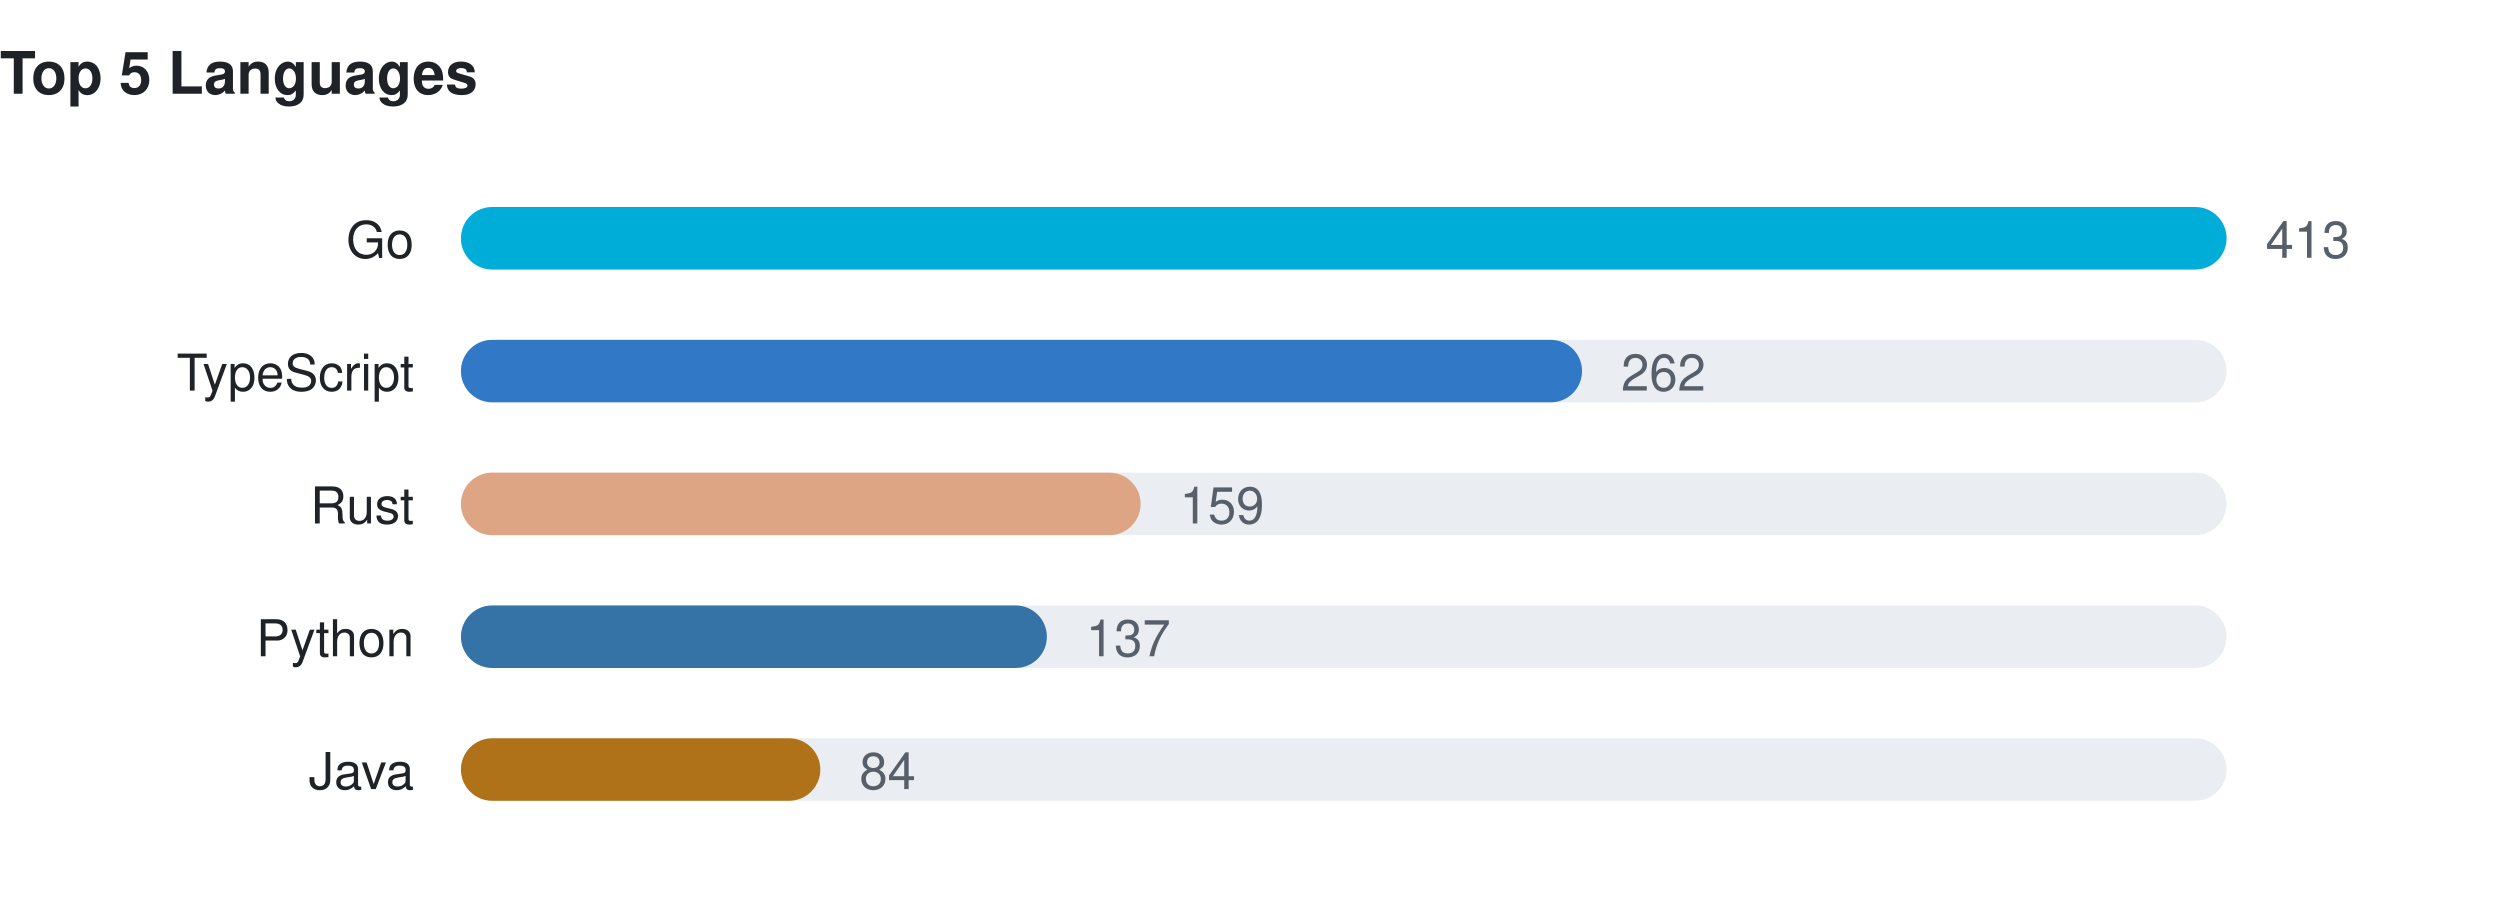
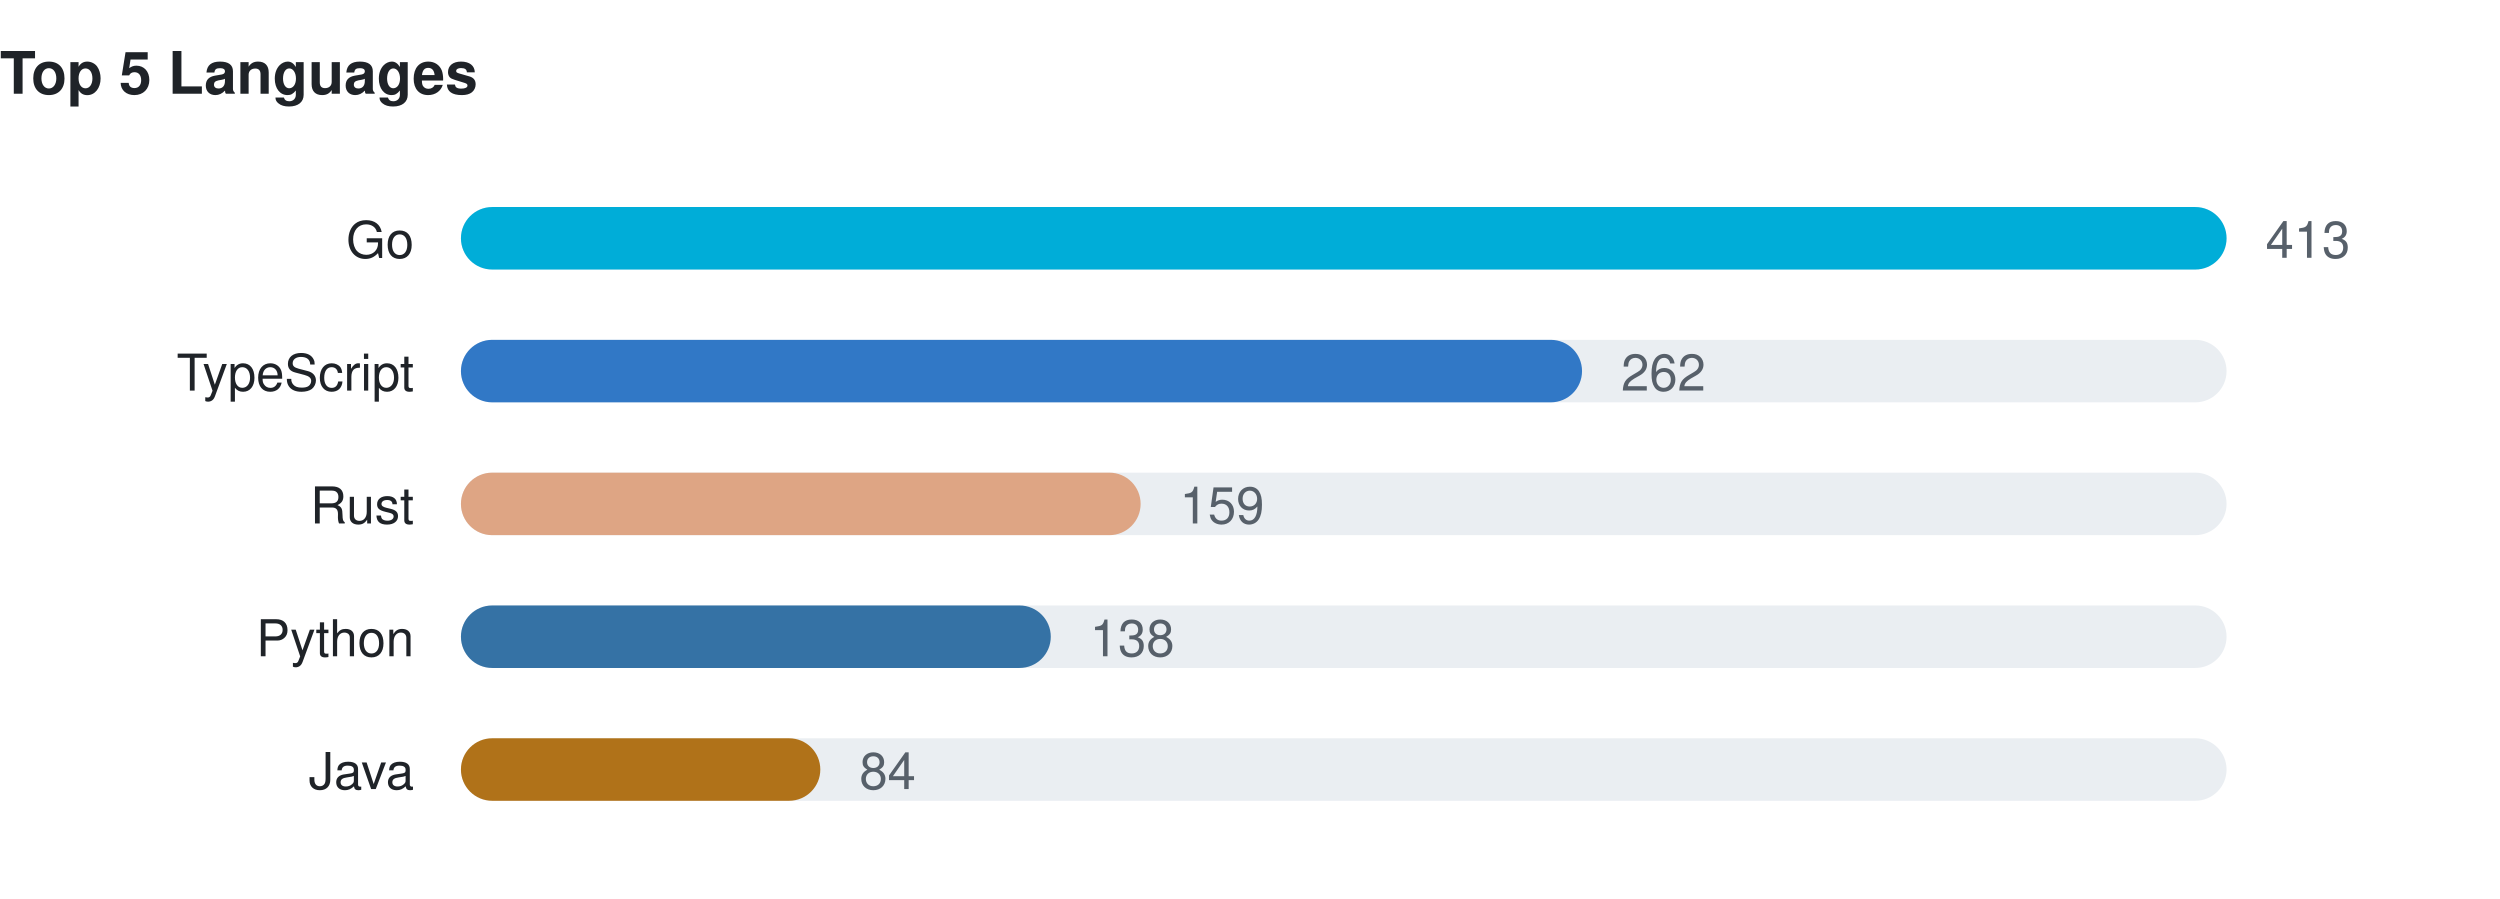
- <svg xmlns="http://www.w3.org/2000/svg" width="640" height="230" viewBox="0 0 640 230" role="img" aria-label="Top languages by solved problems: Go 413, TypeScript 262, Rust 159, Python 137, Java 84">
+ <svg xmlns="http://www.w3.org/2000/svg" width="640" height="230" viewBox="0 0 640 230" role="img" aria-label="Top languages by solved problems: Go 413, TypeScript 262, Rust 159, Python 138, Java 84">
  <style>
    text { font-family: -apple-system, BlinkMacSystemFont, "Segoe UI", Helvetica, Arial, sans-serif; }
    .title { font-size: 15px; font-weight: 600; fill: #1f2328; }
    .label { font-size: 13px; fill: #1f2328; }
    .count { font-size: 13px; fill: #57606a; }
    .track { fill: #eaeef2; }
    @media (prefers-color-scheme: dark) {
      .title { fill: #e6edf3; }
      .label { fill: #e6edf3; }
      .count { fill: #8b949e; }
      .track { fill: #30363d; }
    }
  </style>
  <text x="0" y="24" class="title">Top 5 Languages</text>
  <g transform="translate(0,44)">
    <text x="106" y="22.0" text-anchor="end" class="label">Go</text>
    <rect x="118" y="9.0" width="452" height="16" rx="8" class="track" />
    <rect x="118" y="9.0" width="452" height="16" rx="8" fill="#00ADD8" />
    <text x="580" y="22.0" class="count">413</text>
  </g>
  <g transform="translate(0,78)">
    <text x="106" y="22.0" text-anchor="end" class="label">TypeScript</text>
    <rect x="118" y="9.0" width="452" height="16" rx="8" class="track" />
    <rect x="118" y="9.0" width="287" height="16" rx="8" fill="#3178C6" />
    <text x="415" y="22.0" class="count">262</text>
  </g>
  <g transform="translate(0,112)">
    <text x="106" y="22.0" text-anchor="end" class="label">Rust</text>
    <rect x="118" y="9.0" width="452" height="16" rx="8" class="track" />
    <rect x="118" y="9.0" width="174" height="16" rx="8" fill="#DEA584" />
    <text x="302" y="22.0" class="count">159</text>
  </g>
  <g transform="translate(0,146)">
    <text x="106" y="22.0" text-anchor="end" class="label">Python</text>
    <rect x="118" y="9.0" width="452" height="16" rx="8" class="track" />
-     <rect x="118" y="9.0" width="150" height="16" rx="8" fill="#3572A5" />
-     <text x="278" y="22.0" class="count">137</text>
+     <rect x="118" y="9.0" width="151" height="16" rx="8" fill="#3572A5" />
+     <text x="279" y="22.0" class="count">138</text>
  </g>
  <g transform="translate(0,180)">
    <text x="106" y="22.0" text-anchor="end" class="label">Java</text>
    <rect x="118" y="9.0" width="452" height="16" rx="8" class="track" />
    <rect x="118" y="9.0" width="92" height="16" rx="8" fill="#B07219" />
    <text x="220" y="22.0" class="count">84</text>
  </g>
</svg>
